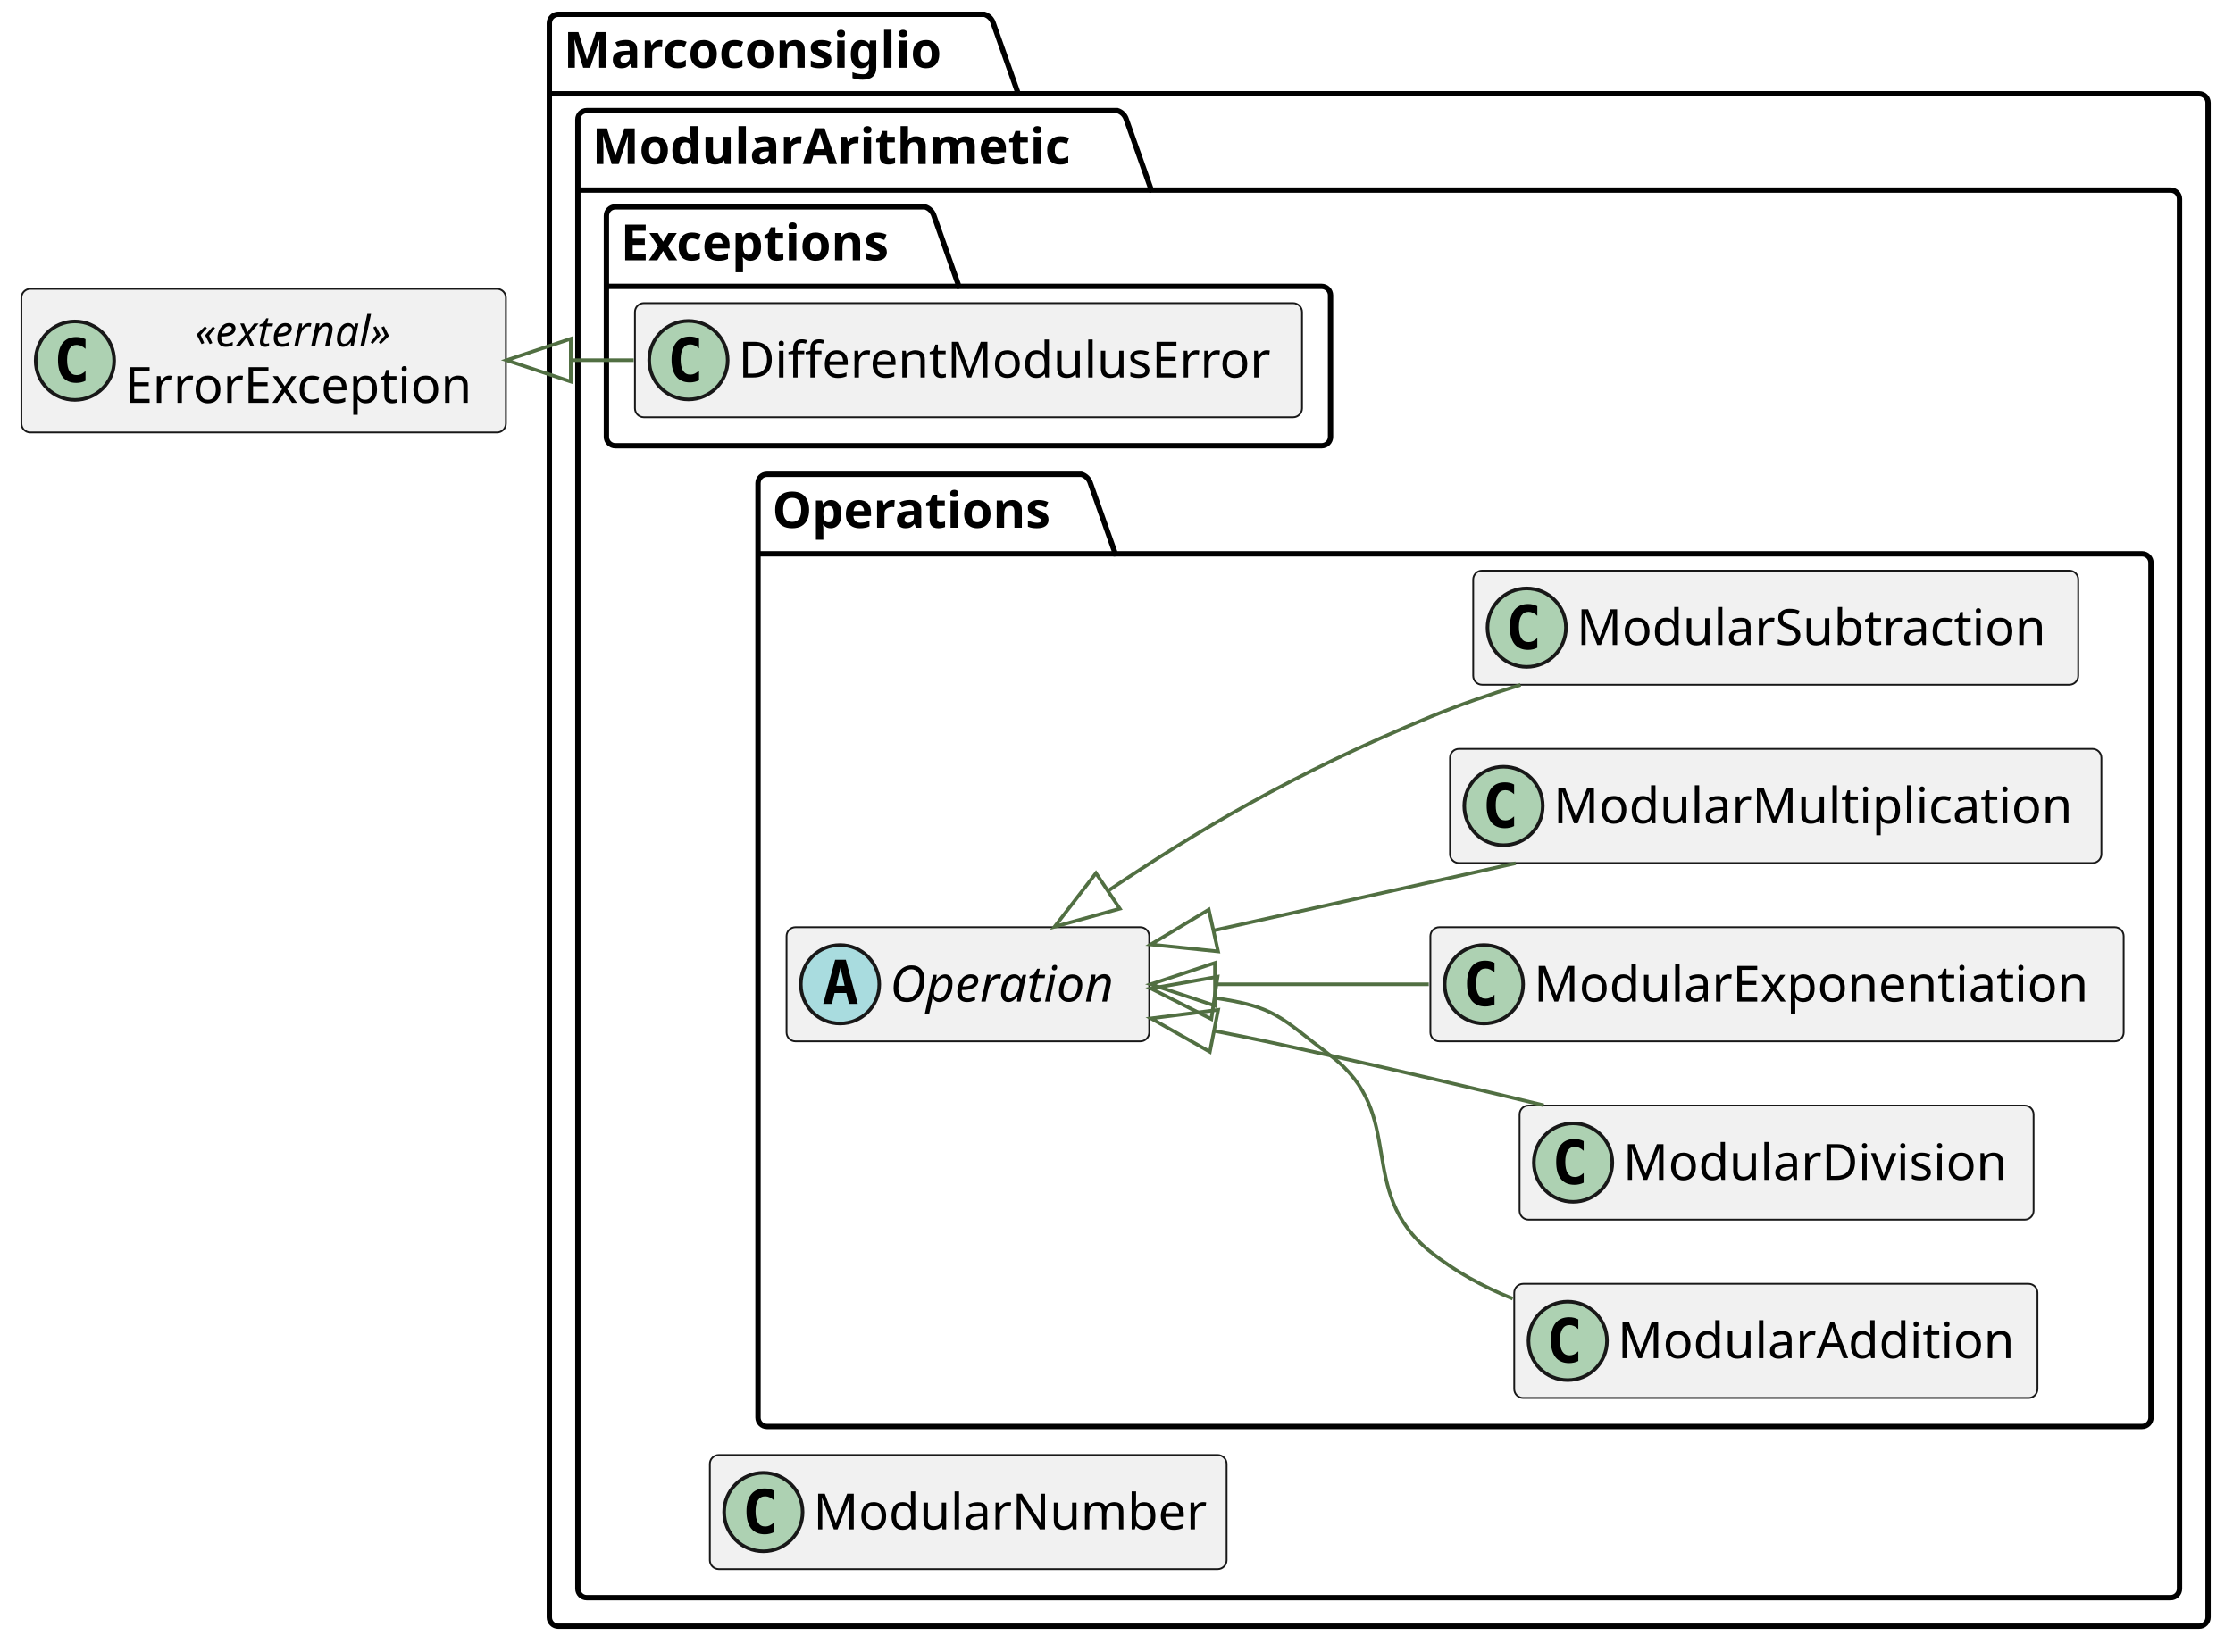
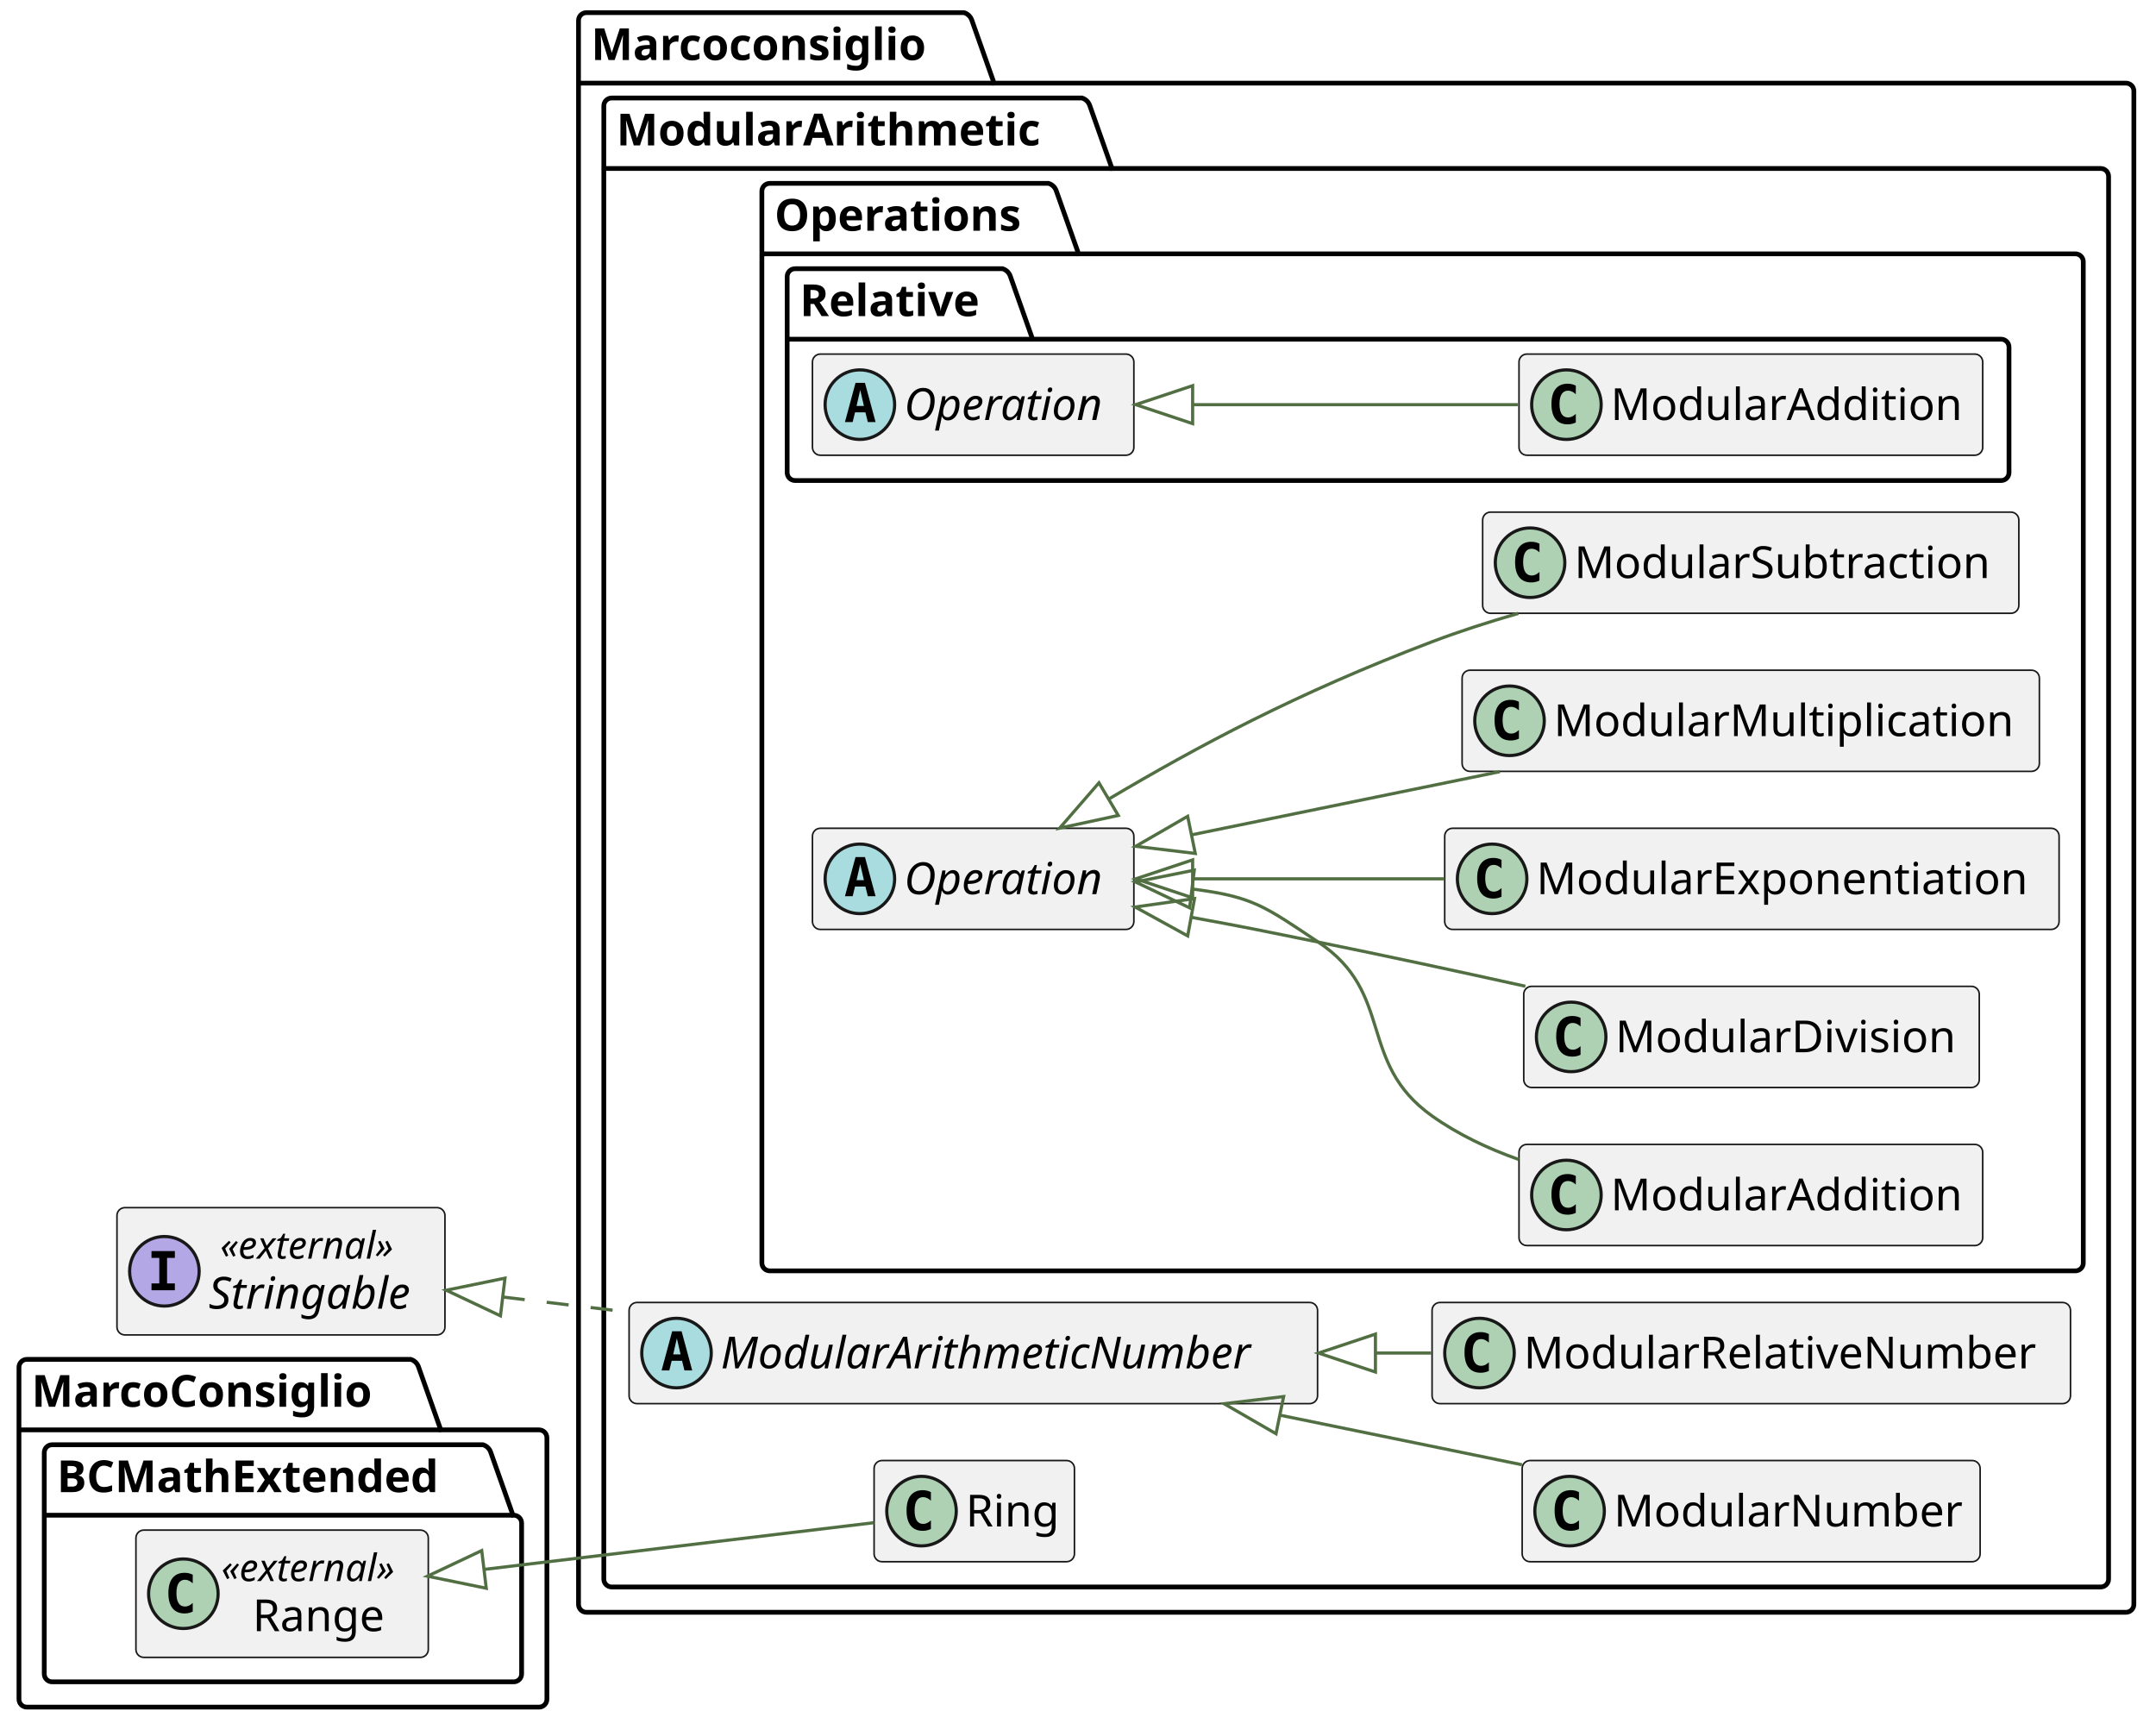
- <svg xmlns="http://www.w3.org/2000/svg" contentStyleType="text/css" data-diagram-type="CLASS" height="463px" preserveAspectRatio="none" style="width:626px;height:463px;background:#FFFFFF;" version="1.1" viewBox="0 0 626 463" width="626px" zoomAndPan="magnify">
+ <svg xmlns="http://www.w3.org/2000/svg" contentStyleType="text/css" data-diagram-type="CLASS" height="547px" preserveAspectRatio="none" style="width:682px;height:547px;background:#FFFFFF;" version="1.1" viewBox="0 0 682 547" width="682px" zoomAndPan="magnify">
  <defs />
  <g>
-     <g class="cluster" data-entity="Marcoconsiglio" data-source-line="15" data-uid="ent0004" id="cluster_Marcoconsiglio">
-       <path d="M156.5,4 L275.953,4 A3.75,3.75 0 0 1 278.453,6.5 L285.453,26.297 L616.5,26.297 A2.5,2.5 0 0 1 619,28.797 L619,453.5 A2.5,2.5 0 0 1 616.5,456 L156.5,456 A2.5,2.5 0 0 1 154,453.5 L154,6.5 A2.5,2.5 0 0 1 156.5,4" fill="none" style="stroke:#000000;stroke-width:1.5;" />
-       <line style="stroke:#000000;stroke-width:1.5;" x1="154" x2="285.453" y1="26.297" y2="26.297" />
-       <text fill="#000000" font-family="sans-serif" font-size="14" font-weight="bold" lengthAdjust="spacing" textLength="118.453" x="158" y="18.995">Marcoconsiglio</text>
+     <g class="cluster" data-entity="Marcoconsiglio" data-source-line="17" data-uid="ent0005" id="cluster_Marcoconsiglio">
+       <path d="M185.5,4 L304.953,4 A3.75,3.75 0 0 1 307.453,6.5 L314.453,26.297 L672.5,26.297 A2.5,2.5 0 0 1 675,28.797 L675,507.5 A2.5,2.5 0 0 1 672.5,510 L185.5,510 A2.5,2.5 0 0 1 183,507.5 L183,6.5 A2.5,2.5 0 0 1 185.5,4" fill="none" style="stroke:#000000;stroke-width:1.5;" />
+       <line style="stroke:#000000;stroke-width:1.5;" x1="183" x2="314.453" y1="26.297" y2="26.297" />
+       <text fill="#000000" font-family="sans-serif" font-size="14" font-weight="bold" lengthAdjust="spacing" textLength="118.453" x="187" y="18.995">Marcoconsiglio</text>
    </g>
-     <g class="cluster" data-entity="ModularArithmetic" data-source-line="14" data-uid="ent0002" id="cluster_ModularArithmetic">
-       <path d="M164.5,31 L313.259,31 A3.75,3.75 0 0 1 315.759,33.5 L322.759,53.297 L608.5,53.297 A2.5,2.5 0 0 1 611,55.797 L611,445.5 A2.5,2.5 0 0 1 608.5,448 L164.5,448 A2.5,2.5 0 0 1 162,445.5 L162,33.5 A2.5,2.5 0 0 1 164.5,31" fill="none" style="stroke:#000000;stroke-width:1.5;" />
-       <line style="stroke:#000000;stroke-width:1.5;" x1="162" x2="322.759" y1="53.297" y2="53.297" />
-       <text fill="#000000" font-family="sans-serif" font-size="14" font-weight="bold" lengthAdjust="spacing" textLength="147.759" x="166" y="45.995">ModularArithmetic</text>
+     <g class="cluster" data-entity="ModularArithmetic" data-source-line="16" data-uid="ent0003" id="cluster_ModularArithmetic">
+       <path d="M193.5,31 L342.259,31 A3.75,3.75 0 0 1 344.759,33.5 L351.759,53.297 L664.5,53.297 A2.5,2.5 0 0 1 667,55.797 L667,499.5 A2.5,2.5 0 0 1 664.5,502 L193.5,502 A2.5,2.5 0 0 1 191,499.5 L191,33.5 A2.5,2.5 0 0 1 193.5,31" fill="none" style="stroke:#000000;stroke-width:1.5;" />
+       <line style="stroke:#000000;stroke-width:1.5;" x1="191" x2="351.759" y1="53.297" y2="53.297" />
+       <text fill="#000000" font-family="sans-serif" font-size="14" font-weight="bold" lengthAdjust="spacing" textLength="147.759" x="195" y="45.995">ModularArithmetic</text>
    </g>
-     <g class="cluster" data-entity="Exceptions" data-source-line="20" data-uid="ent0006" id="cluster_Exceptions">
-       <path d="M172.5,58 L259.318,58 A3.75,3.75 0 0 1 261.818,60.5 L268.818,80.297 L370.5,80.297 A2.5,2.5 0 0 1 373,82.797 L373,122.5 A2.5,2.5 0 0 1 370.5,125 L172.5,125 A2.5,2.5 0 0 1 170,122.5 L170,60.5 A2.5,2.5 0 0 1 172.5,58" fill="none" style="stroke:#000000;stroke-width:1.5;" />
-       <line style="stroke:#000000;stroke-width:1.5;" x1="170" x2="268.818" y1="80.297" y2="80.297" />
-       <text fill="#000000" font-family="sans-serif" font-size="14" font-weight="bold" lengthAdjust="spacing" textLength="85.818" x="174" y="72.995">Exceptions</text>
+     <g class="cluster" data-entity="Operations" data-source-line="36" data-uid="ent0016" id="cluster_Operations">
+       <path d="M243.5,58 L331.679,58 A3.75,3.75 0 0 1 334.179,60.5 L341.179,80.297 L656.5,80.297 A2.5,2.5 0 0 1 659,82.797 L659,399.5 A2.5,2.5 0 0 1 656.5,402 L243.5,402 A2.5,2.5 0 0 1 241,399.5 L241,60.5 A2.5,2.5 0 0 1 243.5,58" fill="none" style="stroke:#000000;stroke-width:1.5;" />
+       <line style="stroke:#000000;stroke-width:1.5;" x1="241" x2="341.179" y1="80.297" y2="80.297" />
+       <text fill="#000000" font-family="sans-serif" font-size="14" font-weight="bold" lengthAdjust="spacing" textLength="87.179" x="245" y="72.995">Operations</text>
    </g>
-     <g class="cluster" data-entity="Operations" data-source-line="24" data-uid="ent0009" id="cluster_Operations">
-       <path d="M215,133 L303.179,133 A3.75,3.75 0 0 1 305.679,135.5 L312.679,155.297 L600.5,155.297 A2.5,2.5 0 0 1 603,157.797 L603,397.5 A2.5,2.5 0 0 1 600.5,400 L215,400 A2.5,2.5 0 0 1 212.5,397.5 L212.5,135.5 A2.5,2.5 0 0 1 215,133" fill="none" style="stroke:#000000;stroke-width:1.5;" />
-       <line style="stroke:#000000;stroke-width:1.5;" x1="212.5" x2="312.679" y1="155.297" y2="155.297" />
-       <text fill="#000000" font-family="sans-serif" font-size="14" font-weight="bold" lengthAdjust="spacing" textLength="87.179" x="216.5" y="147.995">Operations</text>
+     <g class="cluster" data-entity="Relative" data-source-line="60" data-uid="ent0028" id="cluster_Relative">
+       <path d="M251.5,85 L317.134,85 A3.75,3.75 0 0 1 319.634,87.5 L326.634,107.297 L633,107.297 A2.5,2.5 0 0 1 635.5,109.797 L635.5,149.5 A2.5,2.5 0 0 1 633,152 L251.5,152 A2.5,2.5 0 0 1 249,149.5 L249,87.5 A2.5,2.5 0 0 1 251.5,85" fill="none" style="stroke:#000000;stroke-width:1.5;" />
+       <line style="stroke:#000000;stroke-width:1.5;" x1="249" x2="326.634" y1="107.297" y2="107.297" />
+       <text fill="#000000" font-family="sans-serif" font-size="14" font-weight="bold" lengthAdjust="spacing" textLength="64.634" x="253" y="99.995">Relative</text>
    </g>
-     <g class="entity" data-entity="ErrorException__class" data-source-line="18" data-uid="ent0005" id="entity_ErrorException__class">
-       <rect fill="#F1F1F1" height="40.266" rx="2.5" ry="2.5" style="stroke:#181818;stroke-width:0.5;" width="135.824" x="6" y="81" />
-       <ellipse cx="21" cy="101.133" fill="#ADD1B2" rx="11" ry="11" style="stroke:#181818;stroke-width:1;" />
-       <path d="M23.969,106.773 Q23.391,107.07 22.75,107.211 Q22.109,107.367 21.406,107.367 Q18.906,107.367 17.578,105.727 Q16.266,104.07 16.266,100.945 Q16.266,97.82 17.578,96.164 Q18.906,94.508 21.406,94.508 Q22.109,94.508 22.75,94.664 Q23.406,94.82 23.969,95.117 L23.969,97.836 Q23.344,97.258 22.75,96.992 Q22.156,96.711 21.531,96.711 Q20.188,96.711 19.5,97.789 Q18.812,98.852 18.812,100.945 Q18.812,103.039 19.5,104.117 Q20.188,105.18 21.531,105.18 Q22.156,105.18 22.75,104.914 Q23.344,104.633 23.969,104.055 L23.969,106.773 Z " fill="#000000" />
-       <text fill="#000000" font-family="sans-serif" font-size="12" font-style="italic" lengthAdjust="spacing" textLength="64.482" x="54.671" y="97.139">«external»</text>
-       <text fill="#000000" font-family="sans-serif" font-size="14" lengthAdjust="spacing" textLength="103.824" x="35" y="112.964">ErrorException</text>
+     <g class="cluster" data-entity="MarcoConsiglio" data-source-line="29" data-uid="ent0013" id="cluster_MarcoConsiglio">
+       <path d="M8.5,430 L129.929,430 A3.75,3.75 0 0 1 132.429,432.5 L139.429,452.297 L170.5,452.297 A2.5,2.5 0 0 1 173,454.797 L173,537.5 A2.5,2.5 0 0 1 170.5,540 L8.5,540 A2.5,2.5 0 0 1 6,537.5 L6,432.5 A2.5,2.5 0 0 1 8.5,430" fill="none" style="stroke:#000000;stroke-width:1.5;" />
+       <line style="stroke:#000000;stroke-width:1.5;" x1="6" x2="139.429" y1="452.297" y2="452.297" />
+       <text fill="#000000" font-family="sans-serif" font-size="14" font-weight="bold" lengthAdjust="spacing" textLength="120.429" x="10" y="444.995">MarcoConsiglio</text>
    </g>
-     <g class="entity" data-entity="ModularNumber__class" data-source-line="15" data-uid="ent0003" id="entity_ModularNumber__class">
-       <rect fill="#F1F1F1" height="32" rx="2.5" ry="2.5" style="stroke:#181818;stroke-width:0.5;" width="144.868" x="199" y="408" />
-       <ellipse cx="214" cy="424" fill="#ADD1B2" rx="11" ry="11" style="stroke:#181818;stroke-width:1;" />
-       <path d="M216.969,429.641 Q216.391,429.938 215.75,430.078 Q215.109,430.234 214.406,430.234 Q211.906,430.234 210.578,428.594 Q209.266,426.938 209.266,423.812 Q209.266,420.688 210.578,419.031 Q211.906,417.375 214.406,417.375 Q215.109,417.375 215.75,417.531 Q216.406,417.688 216.969,417.984 L216.969,420.703 Q216.344,420.125 215.75,419.859 Q215.156,419.578 214.531,419.578 Q213.188,419.578 212.5,420.656 Q211.812,421.719 211.812,423.812 Q211.812,425.906 212.5,426.984 Q213.188,428.047 214.531,428.047 Q215.156,428.047 215.75,427.781 Q216.344,427.5 216.969,426.922 L216.969,429.641 Z " fill="#000000" />
-       <text fill="#000000" font-family="sans-serif" font-size="14" lengthAdjust="spacing" textLength="112.868" x="228" y="428.847">ModularNumber</text>
+     <g class="cluster" data-entity="BCMathExtended" data-source-line="28" data-uid="ent0011" id="cluster_BCMathExtended">
+       <path d="M16.5,457 L152.769,457 A3.75,3.75 0 0 1 155.269,459.5 L162.269,479.297 L162.5,479.297 A2.5,2.5 0 0 1 165,481.797 L165,529.5 A2.5,2.5 0 0 1 162.5,532 L16.5,532 A2.5,2.5 0 0 1 14,529.5 L14,459.5 A2.5,2.5 0 0 1 16.5,457" fill="none" style="stroke:#000000;stroke-width:1.5;" />
+       <line style="stroke:#000000;stroke-width:1.5;" x1="14" x2="162.269" y1="479.297" y2="479.297" />
+       <text fill="#000000" font-family="sans-serif" font-size="14" font-weight="bold" lengthAdjust="spacing" textLength="135.269" x="18" y="471.995">BCMathExtended</text>
    </g>
-     <g class="entity" data-entity="DifferentModulusError__class" data-source-line="21" data-uid="ent0007" id="entity_DifferentModulusError__class">
-       <rect fill="#F1F1F1" height="32" rx="2.5" ry="2.5" style="stroke:#181818;stroke-width:0.5;" width="187.012" x="178" y="85" />
-       <ellipse cx="193" cy="101" fill="#ADD1B2" rx="11" ry="11" style="stroke:#181818;stroke-width:1;" />
-       <path d="M195.969,106.641 Q195.391,106.938 194.75,107.078 Q194.109,107.234 193.406,107.234 Q190.906,107.234 189.578,105.594 Q188.266,103.938 188.266,100.812 Q188.266,97.688 189.578,96.031 Q190.906,94.375 193.406,94.375 Q194.109,94.375 194.75,94.531 Q195.406,94.688 195.969,94.984 L195.969,97.703 Q195.344,97.125 194.75,96.859 Q194.156,96.578 193.531,96.578 Q192.188,96.578 191.5,97.656 Q190.812,98.719 190.812,100.812 Q190.812,102.906 191.5,103.984 Q192.188,105.047 193.531,105.047 Q194.156,105.047 194.75,104.781 Q195.344,104.5 195.969,103.922 L195.969,106.641 Z " fill="#000000" />
-       <text fill="#000000" font-family="sans-serif" font-size="14" lengthAdjust="spacing" textLength="155.012" x="207" y="105.847">DifferentModulusError</text>
+     <g class="entity" data-entity="Stringable__class" data-source-line="14" data-uid="ent0002" id="entity_Stringable__class">
+       <rect fill="#F1F1F1" height="40.266" rx="2.5" ry="2.5" style="stroke:#181818;stroke-width:0.5;" width="103.75" x="37" y="382" />
+       <ellipse cx="52" cy="402.133" fill="#B4A7E5" rx="11" ry="11" style="stroke:#181818;stroke-width:1;" />
+       <path d="M47.922,397.898 L47.922,395.742 L55.312,395.742 L55.312,397.898 L52.844,397.898 L52.844,405.977 L55.312,405.977 L55.312,408.133 L47.922,408.133 L47.922,405.977 L50.391,405.977 L50.391,397.898 L47.922,397.898 Z " fill="#000000" />
+       <text fill="#000000" font-family="sans-serif" font-size="12" font-style="italic" lengthAdjust="spacing" textLength="64.482" x="69.634" y="398.139">«external»</text>
+       <text fill="#000000" font-family="sans-serif" font-size="14" font-style="italic" lengthAdjust="spacing" textLength="71.75" x="66" y="413.964">Stringable</text>
    </g>
-     <g class="entity" data-entity="Operation__class" data-source-line="25" data-uid="ent0010" id="entity_Operation__class">
-       <rect fill="#F1F1F1" height="32" rx="2.5" ry="2.5" style="stroke:#181818;stroke-width:0.5;" width="101.672" x="220.5" y="260" />
-       <ellipse cx="235.5" cy="276" fill="#A9DCDF" rx="11" ry="11" style="stroke:#181818;stroke-width:1;" />
-       <path d="M235.609,271.344 L234.453,276.422 L236.781,276.422 L235.609,271.344 Z M234.125,269.109 L237.109,269.109 L240.469,281.5 L238.016,281.5 L237.25,278.438 L233.969,278.438 L233.219,281.5 L230.781,281.5 L234.125,269.109 Z " fill="#000000" />
-       <text fill="#000000" font-family="sans-serif" font-size="14" font-style="italic" lengthAdjust="spacing" textLength="69.672" x="249.5" y="280.847">Operation</text>
+     <g class="entity" data-entity="ModularArithmeticNumber__class" data-source-line="17" data-uid="ent0004" id="entity_ModularArithmeticNumber__class">
+       <rect fill="#F1F1F1" height="32" rx="2.5" ry="2.5" style="stroke:#181818;stroke-width:0.5;" width="217.78" x="199" y="412" />
+       <ellipse cx="214" cy="428" fill="#A9DCDF" rx="11" ry="11" style="stroke:#181818;stroke-width:1;" />
+       <path d="M214.109,423.344 L212.953,428.422 L215.281,428.422 L214.109,423.344 Z M212.625,421.109 L215.609,421.109 L218.969,433.5 L216.516,433.5 L215.75,430.438 L212.469,430.438 L211.719,433.5 L209.281,433.5 L212.625,421.109 Z " fill="#000000" />
+       <text fill="#000000" font-family="sans-serif" font-size="14" font-style="italic" lengthAdjust="spacing" textLength="185.78" x="228" y="432.847">ModularArithmeticNumber</text>
    </g>
-     <g class="entity" data-entity="ModularAddition__class" data-source-line="29" data-uid="ent0011" id="entity_ModularAddition__class">
-       <rect fill="#F1F1F1" height="32" rx="2.5" ry="2.5" style="stroke:#181818;stroke-width:0.5;" width="146.686" x="424.5" y="360" />
-       <ellipse cx="439.5" cy="376" fill="#ADD1B2" rx="11" ry="11" style="stroke:#181818;stroke-width:1;" />
-       <path d="M442.469,381.641 Q441.891,381.938 441.25,382.078 Q440.609,382.234 439.906,382.234 Q437.406,382.234 436.078,380.594 Q434.766,378.938 434.766,375.812 Q434.766,372.688 436.078,371.031 Q437.406,369.375 439.906,369.375 Q440.609,369.375 441.25,369.531 Q441.906,369.688 442.469,369.984 L442.469,372.703 Q441.844,372.125 441.25,371.859 Q440.656,371.578 440.031,371.578 Q438.688,371.578 438,372.656 Q437.312,373.719 437.312,375.812 Q437.312,377.906 438,378.984 Q438.688,380.047 440.031,380.047 Q440.656,380.047 441.25,379.781 Q441.844,379.5 442.469,378.922 L442.469,381.641 Z " fill="#000000" />
-       <text fill="#000000" font-family="sans-serif" font-size="14" lengthAdjust="spacing" textLength="114.686" x="453.5" y="380.847">ModularAddition</text>
+     <g class="entity" data-entity="ModularNumber__class" data-source-line="21" data-uid="ent0007" id="entity_ModularNumber__class">
+       <rect fill="#F1F1F1" height="32" rx="2.5" ry="2.5" style="stroke:#181818;stroke-width:0.5;" width="144.868" x="481.5" y="462" />
+       <ellipse cx="496.5" cy="478" fill="#ADD1B2" rx="11" ry="11" style="stroke:#181818;stroke-width:1;" />
+       <path d="M499.469,483.641 Q498.891,483.938 498.25,484.078 Q497.609,484.234 496.906,484.234 Q494.406,484.234 493.078,482.594 Q491.766,480.938 491.766,477.812 Q491.766,474.688 493.078,473.031 Q494.406,471.375 496.906,471.375 Q497.609,471.375 498.25,471.531 Q498.906,471.688 499.469,471.984 L499.469,474.703 Q498.844,474.125 498.25,473.859 Q497.656,473.578 497.031,473.578 Q495.688,473.578 495,474.656 Q494.312,475.719 494.312,477.812 Q494.312,479.906 495,480.984 Q495.688,482.047 497.031,482.047 Q497.656,482.047 498.25,481.781 Q498.844,481.5 499.469,480.922 L499.469,483.641 Z " fill="#000000" />
+       <text fill="#000000" font-family="sans-serif" font-size="14" lengthAdjust="spacing" textLength="112.868" x="510.5" y="482.847">ModularNumber</text>
    </g>
-     <g class="entity" data-entity="ModularDivision__class" data-source-line="33" data-uid="ent0013" id="entity_ModularDivision__class">
-       <rect fill="#F1F1F1" height="32" rx="2.5" ry="2.5" style="stroke:#181818;stroke-width:0.5;" width="144.096" x="426" y="310" />
-       <ellipse cx="441" cy="326" fill="#ADD1B2" rx="11" ry="11" style="stroke:#181818;stroke-width:1;" />
-       <path d="M443.969,331.641 Q443.391,331.938 442.75,332.078 Q442.109,332.234 441.406,332.234 Q438.906,332.234 437.578,330.594 Q436.266,328.938 436.266,325.812 Q436.266,322.688 437.578,321.031 Q438.906,319.375 441.406,319.375 Q442.109,319.375 442.75,319.531 Q443.406,319.688 443.969,319.984 L443.969,322.703 Q443.344,322.125 442.75,321.859 Q442.156,321.578 441.531,321.578 Q440.188,321.578 439.5,322.656 Q438.812,323.719 438.812,325.812 Q438.812,327.906 439.5,328.984 Q440.188,330.047 441.531,330.047 Q442.156,330.047 442.75,329.781 Q443.344,329.5 443.969,328.922 L443.969,331.641 Z " fill="#000000" />
-       <text fill="#000000" font-family="sans-serif" font-size="14" lengthAdjust="spacing" textLength="112.096" x="455" y="330.847">ModularDivision</text>
+     <g class="entity" data-entity="ModularRelativeNumber__class" data-source-line="25" data-uid="ent0009" id="entity_ModularRelativeNumber__class">
+       <rect fill="#F1F1F1" height="32" rx="2.5" ry="2.5" style="stroke:#181818;stroke-width:0.5;" width="201.955" x="453" y="412" />
+       <ellipse cx="468" cy="428" fill="#ADD1B2" rx="11" ry="11" style="stroke:#181818;stroke-width:1;" />
+       <path d="M470.969,433.641 Q470.391,433.938 469.75,434.078 Q469.109,434.234 468.406,434.234 Q465.906,434.234 464.578,432.594 Q463.266,430.938 463.266,427.812 Q463.266,424.688 464.578,423.031 Q465.906,421.375 468.406,421.375 Q469.109,421.375 469.75,421.531 Q470.406,421.688 470.969,421.984 L470.969,424.703 Q470.344,424.125 469.75,423.859 Q469.156,423.578 468.531,423.578 Q467.188,423.578 466.5,424.656 Q465.812,425.719 465.812,427.812 Q465.812,429.906 466.5,430.984 Q467.188,432.047 468.531,432.047 Q469.156,432.047 469.75,431.781 Q470.344,431.5 470.969,430.922 L470.969,433.641 Z " fill="#000000" />
+       <text fill="#000000" font-family="sans-serif" font-size="14" lengthAdjust="spacing" textLength="169.955" x="482" y="432.847">ModularRelativeNumber</text>
    </g>
-     <g class="entity" data-entity="ModularExponentiation__class" data-source-line="37" data-uid="ent0015" id="entity_ModularExponentiation__class">
-       <rect fill="#F1F1F1" height="32" rx="2.5" ry="2.5" style="stroke:#181818;stroke-width:0.5;" width="194.347" x="401" y="260" />
-       <ellipse cx="416" cy="276" fill="#ADD1B2" rx="11" ry="11" style="stroke:#181818;stroke-width:1;" />
-       <path d="M418.969,281.641 Q418.391,281.938 417.75,282.078 Q417.109,282.234 416.406,282.234 Q413.906,282.234 412.578,280.594 Q411.266,278.938 411.266,275.812 Q411.266,272.688 412.578,271.031 Q413.906,269.375 416.406,269.375 Q417.109,269.375 417.75,269.531 Q418.406,269.688 418.969,269.984 L418.969,272.703 Q418.344,272.125 417.75,271.859 Q417.156,271.578 416.531,271.578 Q415.188,271.578 414.5,272.656 Q413.812,273.719 413.812,275.812 Q413.812,277.906 414.5,278.984 Q415.188,280.047 416.531,280.047 Q417.156,280.047 417.75,279.781 Q418.344,279.5 418.969,278.922 L418.969,281.641 Z " fill="#000000" />
-       <text fill="#000000" font-family="sans-serif" font-size="14" lengthAdjust="spacing" textLength="162.347" x="430" y="280.847">ModularExponentiation</text>
+     <g class="entity" data-entity="Ring__class" data-source-line="33" data-uid="ent0014" id="entity_Ring__class">
+       <rect fill="#F1F1F1" height="32" rx="2.5" ry="2.5" style="stroke:#181818;stroke-width:0.5;" width="63.377" x="276.5" y="462" />
+       <ellipse cx="291.5" cy="478" fill="#ADD1B2" rx="11" ry="11" style="stroke:#181818;stroke-width:1;" />
+       <path d="M294.469,483.641 Q293.891,483.938 293.25,484.078 Q292.609,484.234 291.906,484.234 Q289.406,484.234 288.078,482.594 Q286.766,480.938 286.766,477.812 Q286.766,474.688 288.078,473.031 Q289.406,471.375 291.906,471.375 Q292.609,471.375 293.25,471.531 Q293.906,471.688 294.469,471.984 L294.469,474.703 Q293.844,474.125 293.25,473.859 Q292.656,473.578 292.031,473.578 Q290.688,473.578 290,474.656 Q289.312,475.719 289.312,477.812 Q289.312,479.906 290,480.984 Q290.688,482.047 292.031,482.047 Q292.656,482.047 293.25,481.781 Q293.844,481.5 294.469,480.922 L294.469,483.641 Z " fill="#000000" />
+       <text fill="#000000" font-family="sans-serif" font-size="14" lengthAdjust="spacing" textLength="31.377" x="305.5" y="482.847">Ring</text>
    </g>
-     <g class="entity" data-entity="ModularMultiplication__class" data-source-line="41" data-uid="ent0017" id="entity_ModularMultiplication__class">
-       <rect fill="#F1F1F1" height="32" rx="2.5" ry="2.5" style="stroke:#181818;stroke-width:0.5;" width="182.609" x="406.5" y="210" />
-       <ellipse cx="421.5" cy="226" fill="#ADD1B2" rx="11" ry="11" style="stroke:#181818;stroke-width:1;" />
-       <path d="M424.469,231.641 Q423.891,231.938 423.25,232.078 Q422.609,232.234 421.906,232.234 Q419.406,232.234 418.078,230.594 Q416.766,228.938 416.766,225.812 Q416.766,222.688 418.078,221.031 Q419.406,219.375 421.906,219.375 Q422.609,219.375 423.25,219.531 Q423.906,219.688 424.469,219.984 L424.469,222.703 Q423.844,222.125 423.25,221.859 Q422.656,221.578 422.031,221.578 Q420.688,221.578 420,222.656 Q419.312,223.719 419.312,225.812 Q419.312,227.906 420,228.984 Q420.688,230.047 422.031,230.047 Q422.656,230.047 423.25,229.781 Q423.844,229.5 424.469,228.922 L424.469,231.641 Z " fill="#000000" />
-       <text fill="#000000" font-family="sans-serif" font-size="14" lengthAdjust="spacing" textLength="150.609" x="435.5" y="230.847">ModularMultiplication</text>
+     <g class="entity" data-entity="Operation__class" data-source-line="37" data-uid="ent0017" id="entity_Operation__class">
+       <rect fill="#F1F1F1" height="32" rx="2.5" ry="2.5" style="stroke:#181818;stroke-width:0.5;" width="101.672" x="257" y="262" />
+       <ellipse cx="272" cy="278" fill="#A9DCDF" rx="11" ry="11" style="stroke:#181818;stroke-width:1;" />
+       <path d="M272.109,273.344 L270.953,278.422 L273.281,278.422 L272.109,273.344 Z M270.625,271.109 L273.609,271.109 L276.969,283.5 L274.516,283.5 L273.75,280.438 L270.469,280.438 L269.719,283.5 L267.281,283.5 L270.625,271.109 Z " fill="#000000" />
+       <text fill="#000000" font-family="sans-serif" font-size="14" font-style="italic" lengthAdjust="spacing" textLength="69.672" x="286" y="282.847">Operation</text>
    </g>
-     <g class="entity" data-entity="ModularSubtraction__class" data-source-line="45" data-uid="ent0019" id="entity_ModularSubtraction__class">
-       <rect fill="#F1F1F1" height="32" rx="2.5" ry="2.5" style="stroke:#181818;stroke-width:0.5;" width="169.614" x="413" y="160" />
-       <ellipse cx="428" cy="176" fill="#ADD1B2" rx="11" ry="11" style="stroke:#181818;stroke-width:1;" />
-       <path d="M430.969,181.641 Q430.391,181.938 429.75,182.078 Q429.109,182.234 428.406,182.234 Q425.906,182.234 424.578,180.594 Q423.266,178.938 423.266,175.812 Q423.266,172.688 424.578,171.031 Q425.906,169.375 428.406,169.375 Q429.109,169.375 429.75,169.531 Q430.406,169.688 430.969,169.984 L430.969,172.703 Q430.344,172.125 429.75,171.859 Q429.156,171.578 428.531,171.578 Q427.188,171.578 426.5,172.656 Q425.812,173.719 425.812,175.812 Q425.812,177.906 426.5,178.984 Q427.188,180.047 428.531,180.047 Q429.156,180.047 429.75,179.781 Q430.344,179.5 430.969,178.922 L430.969,181.641 Z " fill="#000000" />
-       <text fill="#000000" font-family="sans-serif" font-size="14" lengthAdjust="spacing" textLength="137.614" x="442" y="180.847">ModularSubtraction</text>
+     <g class="entity" data-entity="ModularAddition__class" data-source-line="41" data-uid="ent0018" id="entity_ModularAddition__class">
+       <rect fill="#F1F1F1" height="32" rx="2.5" ry="2.5" style="stroke:#181818;stroke-width:0.5;" width="146.686" x="480.5" y="362" />
+       <ellipse cx="495.5" cy="378" fill="#ADD1B2" rx="11" ry="11" style="stroke:#181818;stroke-width:1;" />
+       <path d="M498.469,383.641 Q497.891,383.938 497.25,384.078 Q496.609,384.234 495.906,384.234 Q493.406,384.234 492.078,382.594 Q490.766,380.938 490.766,377.812 Q490.766,374.688 492.078,373.031 Q493.406,371.375 495.906,371.375 Q496.609,371.375 497.25,371.531 Q497.906,371.688 498.469,371.984 L498.469,374.703 Q497.844,374.125 497.25,373.859 Q496.656,373.578 496.031,373.578 Q494.688,373.578 494,374.656 Q493.312,375.719 493.312,377.812 Q493.312,379.906 494,380.984 Q494.688,382.047 496.031,382.047 Q496.656,382.047 497.25,381.781 Q497.844,381.5 498.469,380.922 L498.469,383.641 Z " fill="#000000" />
+       <text fill="#000000" font-family="sans-serif" font-size="14" lengthAdjust="spacing" textLength="114.686" x="509.5" y="382.847">ModularAddition</text>
    </g>
-     <g class="link" data-entity-1="ErrorException__class" data-entity-2="DifferentModulusError__class" data-uid="lnk8" id="link_ErrorException__class_DifferentModulusError__class">
-       <polygon fill="none" points="142.006,101,160.006,107,160.006,95,142.006,101" style="stroke:#516F42;stroke-width:1;" />
-       <path d="M160.006,101 C171.502,101 165.629,101 177.657,101" fill="none" style="stroke:#516F42;stroke-width:1;" />
+     <g class="entity" data-entity="ModularDivision__class" data-source-line="45" data-uid="ent0020" id="entity_ModularDivision__class">
+       <rect fill="#F1F1F1" height="32" rx="2.5" ry="2.5" style="stroke:#181818;stroke-width:0.5;" width="144.096" x="482" y="312" />
+       <ellipse cx="497" cy="328" fill="#ADD1B2" rx="11" ry="11" style="stroke:#181818;stroke-width:1;" />
+       <path d="M499.969,333.641 Q499.391,333.938 498.75,334.078 Q498.109,334.234 497.406,334.234 Q494.906,334.234 493.578,332.594 Q492.266,330.938 492.266,327.812 Q492.266,324.688 493.578,323.031 Q494.906,321.375 497.406,321.375 Q498.109,321.375 498.75,321.531 Q499.406,321.688 499.969,321.984 L499.969,324.703 Q499.344,324.125 498.75,323.859 Q498.156,323.578 497.531,323.578 Q496.188,323.578 495.5,324.656 Q494.812,325.719 494.812,327.812 Q494.812,329.906 495.5,330.984 Q496.188,332.047 497.531,332.047 Q498.156,332.047 498.75,331.781 Q499.344,331.5 499.969,330.922 L499.969,333.641 Z " fill="#000000" />
+       <text fill="#000000" font-family="sans-serif" font-size="14" lengthAdjust="spacing" textLength="112.096" x="511" y="332.847">ModularDivision</text>
    </g>
-     <g class="link" data-entity-1="Operation__class" data-entity-2="ModularAddition__class" data-uid="lnk12" id="link_Operation__class_ModularAddition__class">
-       <polygon fill="none" points="322.661,277.187,339.59,285.754,341.344,273.883,322.661,277.187" style="stroke:#516F42;stroke-width:1;" />
-       <path d="M340.467,279.818 C357.818,282.382 358.676,285.152 373,296 C394.867,312.56 379.625,333.809 401,351 C407.844,356.505 415.772,360.808 424.079,364.171" fill="none" style="stroke:#516F42;stroke-width:1;" />
+     <g class="entity" data-entity="ModularExponentiation__class" data-source-line="49" data-uid="ent0022" id="entity_ModularExponentiation__class">
+       <rect fill="#F1F1F1" height="32" rx="2.5" ry="2.5" style="stroke:#181818;stroke-width:0.5;" width="194.347" x="457" y="262" />
+       <ellipse cx="472" cy="278" fill="#ADD1B2" rx="11" ry="11" style="stroke:#181818;stroke-width:1;" />
+       <path d="M474.969,283.641 Q474.391,283.938 473.75,284.078 Q473.109,284.234 472.406,284.234 Q469.906,284.234 468.578,282.594 Q467.266,280.938 467.266,277.812 Q467.266,274.688 468.578,273.031 Q469.906,271.375 472.406,271.375 Q473.109,271.375 473.75,271.531 Q474.406,271.688 474.969,271.984 L474.969,274.703 Q474.344,274.125 473.75,273.859 Q473.156,273.578 472.531,273.578 Q471.188,273.578 470.5,274.656 Q469.812,275.719 469.812,277.812 Q469.812,279.906 470.5,280.984 Q471.188,282.047 472.531,282.047 Q473.156,282.047 473.75,281.781 Q474.344,281.5 474.969,280.922 L474.969,283.641 Z " fill="#000000" />
+       <text fill="#000000" font-family="sans-serif" font-size="14" lengthAdjust="spacing" textLength="162.347" x="486" y="282.847">ModularExponentiation</text>
    </g>
-     <g class="link" data-entity-1="Operation__class" data-entity-2="ModularDivision__class" data-uid="lnk14" id="link_Operation__class_ModularDivision__class">
-       <polygon fill="none" points="322.682,285.567,339.177,294.943,341.503,283.171,322.682,285.567" style="stroke:#516F42;stroke-width:1;" />
-       <path d="M340.34,289.057 C356.44,292.238 356.669,292.401 373,296 C392.467,300.29 413.572,305.272 432.757,309.928" fill="none" style="stroke:#516F42;stroke-width:1;" />
+     <g class="entity" data-entity="ModularMultiplication__class" data-source-line="53" data-uid="ent0024" id="entity_ModularMultiplication__class">
+       <rect fill="#F1F1F1" height="32" rx="2.5" ry="2.5" style="stroke:#181818;stroke-width:0.5;" width="182.609" x="462.5" y="212" />
+       <ellipse cx="477.5" cy="228" fill="#ADD1B2" rx="11" ry="11" style="stroke:#181818;stroke-width:1;" />
+       <path d="M480.469,233.641 Q479.891,233.938 479.25,234.078 Q478.609,234.234 477.906,234.234 Q475.406,234.234 474.078,232.594 Q472.766,230.938 472.766,227.812 Q472.766,224.688 474.078,223.031 Q475.406,221.375 477.906,221.375 Q478.609,221.375 479.25,221.531 Q479.906,221.688 480.469,221.984 L480.469,224.703 Q479.844,224.125 479.25,223.859 Q478.656,223.578 478.031,223.578 Q476.688,223.578 476,224.656 Q475.312,225.719 475.312,227.812 Q475.312,229.906 476,230.984 Q476.688,232.047 478.031,232.047 Q478.656,232.047 479.25,231.781 Q479.844,231.5 480.469,230.922 L480.469,233.641 Z " fill="#000000" />
+       <text fill="#000000" font-family="sans-serif" font-size="14" lengthAdjust="spacing" textLength="150.609" x="491.5" y="232.847">ModularMultiplication</text>
    </g>
-     <g class="link" data-entity-1="Operation__class" data-entity-2="ModularExponentiation__class" data-uid="lnk16" id="link_Operation__class_ModularExponentiation__class">
-       <polygon fill="none" points="322.603,276,340.603,282,340.603,270,322.603,276" style="stroke:#516F42;stroke-width:1;" />
-       <path d="M340.603,276 C363.606,276 373.693,276 400.549,276" fill="none" style="stroke:#516F42;stroke-width:1;" />
+     <g class="entity" data-entity="ModularSubtraction__class" data-source-line="57" data-uid="ent0026" id="entity_ModularSubtraction__class">
+       <rect fill="#F1F1F1" height="32" rx="2.5" ry="2.5" style="stroke:#181818;stroke-width:0.5;" width="169.614" x="469" y="162" />
+       <ellipse cx="484" cy="178" fill="#ADD1B2" rx="11" ry="11" style="stroke:#181818;stroke-width:1;" />
+       <path d="M486.969,183.641 Q486.391,183.938 485.75,184.078 Q485.109,184.234 484.406,184.234 Q481.906,184.234 480.578,182.594 Q479.266,180.938 479.266,177.812 Q479.266,174.688 480.578,173.031 Q481.906,171.375 484.406,171.375 Q485.109,171.375 485.75,171.531 Q486.406,171.688 486.969,171.984 L486.969,174.703 Q486.344,174.125 485.75,173.859 Q485.156,173.578 484.531,173.578 Q483.188,173.578 482.5,174.656 Q481.812,175.719 481.812,177.812 Q481.812,179.906 482.5,180.984 Q483.188,182.047 484.531,182.047 Q485.156,182.047 485.75,181.781 Q486.344,181.5 486.969,180.922 L486.969,183.641 Z " fill="#000000" />
+       <text fill="#000000" font-family="sans-serif" font-size="14" lengthAdjust="spacing" textLength="137.614" x="498" y="182.847">ModularSubtraction</text>
    </g>
-     <g class="link" data-entity-1="Operation__class" data-entity-2="ModularMultiplication__class" data-uid="lnk18" id="link_Operation__class_ModularMultiplication__class">
-       <polygon fill="none" points="322.603,264.841,341.477,266.785,338.868,255.072,322.603,264.841" style="stroke:#516F42;stroke-width:1;" />
-       <path d="M340.172,260.928 C370.283,254.222 391.535,249.489 424.904,242.057" fill="none" style="stroke:#516F42;stroke-width:1;" />
+     <g class="entity" data-entity="Operation__class" data-source-line="61" data-uid="ent0029" id="entity_Operation__class">
+       <rect fill="#F1F1F1" height="32" rx="2.5" ry="2.5" style="stroke:#181818;stroke-width:0.5;" width="101.672" x="257" y="112" />
+       <ellipse cx="272" cy="128" fill="#A9DCDF" rx="11" ry="11" style="stroke:#181818;stroke-width:1;" />
+       <path d="M272.109,123.344 L270.953,128.422 L273.281,128.422 L272.109,123.344 Z M270.625,121.109 L273.609,121.109 L276.969,133.5 L274.516,133.5 L273.75,130.438 L270.469,130.438 L269.719,133.5 L267.281,133.5 L270.625,121.109 Z " fill="#000000" />
+       <text fill="#000000" font-family="sans-serif" font-size="14" font-style="italic" lengthAdjust="spacing" textLength="69.672" x="286" y="132.847">Operation</text>
    </g>
-     <g class="link" data-entity-1="Operation__class" data-entity-2="ModularSubtraction__class" data-uid="lnk20" id="link_Operation__class_ModularSubtraction__class">
-       <polygon fill="none" points="295.646,259.859,313.934,254.804,307.243,244.842,295.646,259.859" style="stroke:#516F42;stroke-width:1;" />
-       <path d="M310.588,249.823 C335.571,233.044 362.082,217.067 401,201 C409.039,197.681 417.642,194.699 426.274,192.049" fill="none" style="stroke:#516F42;stroke-width:1;" />
+     <g class="entity" data-entity="ModularAddition__class" data-source-line="65" data-uid="ent0030" id="entity_ModularAddition__class">
+       <rect fill="#F1F1F1" height="32" rx="2.5" ry="2.5" style="stroke:#181818;stroke-width:0.5;" width="146.686" x="480.5" y="112" />
+       <ellipse cx="495.5" cy="128" fill="#ADD1B2" rx="11" ry="11" style="stroke:#181818;stroke-width:1;" />
+       <path d="M498.469,133.641 Q497.891,133.938 497.25,134.078 Q496.609,134.234 495.906,134.234 Q493.406,134.234 492.078,132.594 Q490.766,130.938 490.766,127.812 Q490.766,124.688 492.078,123.031 Q493.406,121.375 495.906,121.375 Q496.609,121.375 497.25,121.531 Q497.906,121.688 498.469,121.984 L498.469,124.703 Q497.844,124.125 497.25,123.859 Q496.656,123.578 496.031,123.578 Q494.688,123.578 494,124.656 Q493.312,125.719 493.312,127.812 Q493.312,129.906 494,130.984 Q494.688,132.047 496.031,132.047 Q496.656,132.047 497.25,131.781 Q497.844,131.5 498.469,130.922 L498.469,133.641 Z " fill="#000000" />
+       <text fill="#000000" font-family="sans-serif" font-size="14" lengthAdjust="spacing" textLength="114.686" x="509.5" y="132.847">ModularAddition</text>
+     </g>
+     <g class="entity" data-entity="Range__class" data-source-line="29" data-uid="ent0012" id="entity_Range__class">
+       <rect fill="#F1F1F1" height="40.266" rx="2.5" ry="2.5" style="stroke:#181818;stroke-width:0.5;" width="92.482" x="43" y="484" />
+       <ellipse cx="58" cy="504.133" fill="#ADD1B2" rx="11" ry="11" style="stroke:#181818;stroke-width:1;" />
+       <path d="M60.969,509.773 Q60.391,510.07 59.75,510.211 Q59.109,510.367 58.406,510.367 Q55.906,510.367 54.578,508.727 Q53.266,507.07 53.266,503.945 Q53.266,500.82 54.578,499.164 Q55.906,497.508 58.406,497.508 Q59.109,497.508 59.75,497.664 Q60.406,497.82 60.969,498.117 L60.969,500.836 Q60.344,500.258 59.75,499.992 Q59.156,499.711 58.531,499.711 Q57.188,499.711 56.5,500.789 Q55.812,501.852 55.812,503.945 Q55.812,506.039 56.5,507.117 Q57.188,508.18 58.531,508.18 Q59.156,508.18 59.75,507.914 Q60.344,507.633 60.969,507.055 L60.969,509.773 Z " fill="#000000" />
+       <text fill="#000000" font-family="sans-serif" font-size="12" font-style="italic" lengthAdjust="spacing" textLength="64.482" x="70" y="500.139">«external»</text>
+       <text fill="#000000" font-family="sans-serif" font-size="14" lengthAdjust="spacing" textLength="44.68" x="79.901" y="515.964">Range</text>
+     </g>
+     <g class="link" data-entity-1="Stringable__class" data-entity-2="ModularArithmeticNumber__class" data-uid="lnk6" id="link_Stringable__class_ModularArithmeticNumber__class">
+       <polygon fill="none" points="141.151,408.129,158.31,416.228,159.737,404.313,141.151,408.129" style="stroke:#516F42;stroke-width:1;" />
+       <path d="M159.023,410.27 C176.44,412.357 178.752,412.634 198.917,415.05" fill="none" style="stroke:#516F42;stroke-width:1;stroke-dasharray:7,7;" />
+     </g>
+     <g class="link" data-entity-1="ModularArithmeticNumber__class" data-entity-2="ModularNumber__class" data-uid="lnk8" id="link_ModularArithmeticNumber__class_ModularNumber__class">
+       <polygon fill="none" points="387.21,444.027,403.639,453.518,406.048,441.762,387.21,444.027" style="stroke:#516F42;stroke-width:1;" />
+       <path d="M404.844,447.64 C435.092,453.839 451.847,457.272 481.434,463.335" fill="none" style="stroke:#516F42;stroke-width:1;" />
+     </g>
+     <g class="link" data-entity-1="ModularArithmeticNumber__class" data-entity-2="ModularRelativeNumber__class" data-uid="lnk10" id="link_ModularArithmeticNumber__class_ModularRelativeNumber__class">
+       <polygon fill="none" points="417.087,428,435.087,434,435.087,422,417.087,428" style="stroke:#516F42;stroke-width:1;" />
+       <path d="M435.087,428 C446.942,428 440.975,428 452.729,428" fill="none" style="stroke:#516F42;stroke-width:1;" />
+     </g>
+     <g class="link" data-entity-1="Range__class" data-entity-2="Ring__class" data-uid="lnk15" id="link_Range__class_Ring__class">
+       <polygon fill="none" points="135.226,498.581,153.812,502.397,152.385,490.482,135.226,498.581" style="stroke:#516F42;stroke-width:1;" />
+       <path d="M153.098,496.44 C195.455,491.365 239.714,486.062 276.491,481.656" fill="none" style="stroke:#516F42;stroke-width:1;" />
+     </g>
+     <g class="link" data-entity-1="Operation__class" data-entity-2="ModularAddition__class" data-uid="lnk19" id="link_Operation__class_ModularAddition__class">
+       <polygon fill="none" points="359.18,278.985,376.301,287.163,377.783,275.255,359.18,278.985" style="stroke:#516F42;stroke-width:1;" />
+       <path d="M377.042,281.209 C396.424,283.622 400.093,286.749 417,298 C441.322,314.185 429.19,336.07 453,353 C461.24,358.859 470.714,363.35 480.476,366.791" fill="none" style="stroke:#516F42;stroke-width:1;" />
+     </g>
+     <g class="link" data-entity-1="Operation__class" data-entity-2="ModularDivision__class" data-uid="lnk21" id="link_Operation__class_ModularDivision__class">
+       <polygon fill="none" points="359.074,286.907,375.699,296.051,377.861,284.248,359.074,286.907" style="stroke:#516F42;stroke-width:1;" />
+       <path d="M376.779,290.15 C395.038,293.494 398.125,294.172 417,298 C438.327,302.326 461.467,307.318 482.51,311.973" fill="none" style="stroke:#516F42;stroke-width:1;" />
+     </g>
+     <g class="link" data-entity-1="Operation__class" data-entity-2="ModularExponentiation__class" data-uid="lnk23" id="link_Operation__class_ModularExponentiation__class">
+       <polygon fill="none" points="359.261,278,377.261,284,377.261,272,359.261,278" style="stroke:#516F42;stroke-width:1;" />
+       <path d="M377.261,278 C405.442,278 423.542,278 456.927,278" fill="none" style="stroke:#516F42;stroke-width:1;" />
+     </g>
+     <g class="link" data-entity-1="Operation__class" data-entity-2="ModularMultiplication__class" data-uid="lnk25" id="link_Operation__class_ModularMultiplication__class">
+       <polygon fill="none" points="359.261,267.701,378.099,269.965,375.69,258.209,359.261,267.701" style="stroke:#516F42;stroke-width:1;" />
+       <path d="M376.895,264.087 C410.097,257.283 436.661,251.84 474.458,244.095" fill="none" style="stroke:#516F42;stroke-width:1;" />
+     </g>
+     <g class="link" data-entity-1="Operation__class" data-entity-2="ModularSubtraction__class" data-uid="lnk27" id="link_Operation__class_ModularSubtraction__class">
+       <polygon fill="none" points="335.197,261.95,353.742,257.942,347.629,247.616,335.197,261.95" style="stroke:#516F42;stroke-width:1;" />
+       <path d="M350.685,252.779 C378.897,236.076 410.041,219.296 453,203 C461.701,199.699 470.993,196.708 480.277,194.037" fill="none" style="stroke:#516F42;stroke-width:1;" />
+     </g>
+     <g class="link" data-entity-1="Operation__class" data-entity-2="ModularAddition__class" data-uid="lnk31" id="link_Operation__class_ModularAddition__class">
+       <polygon fill="none" points="359.261,128,377.261,134,377.261,122,359.261,128" style="stroke:#516F42;stroke-width:1;" />
+       <path d="M377.261,128 C412.138,128 441.146,128 480.124,128" fill="none" style="stroke:#516F42;stroke-width:1;" />
    </g>
  </g>
</svg>
